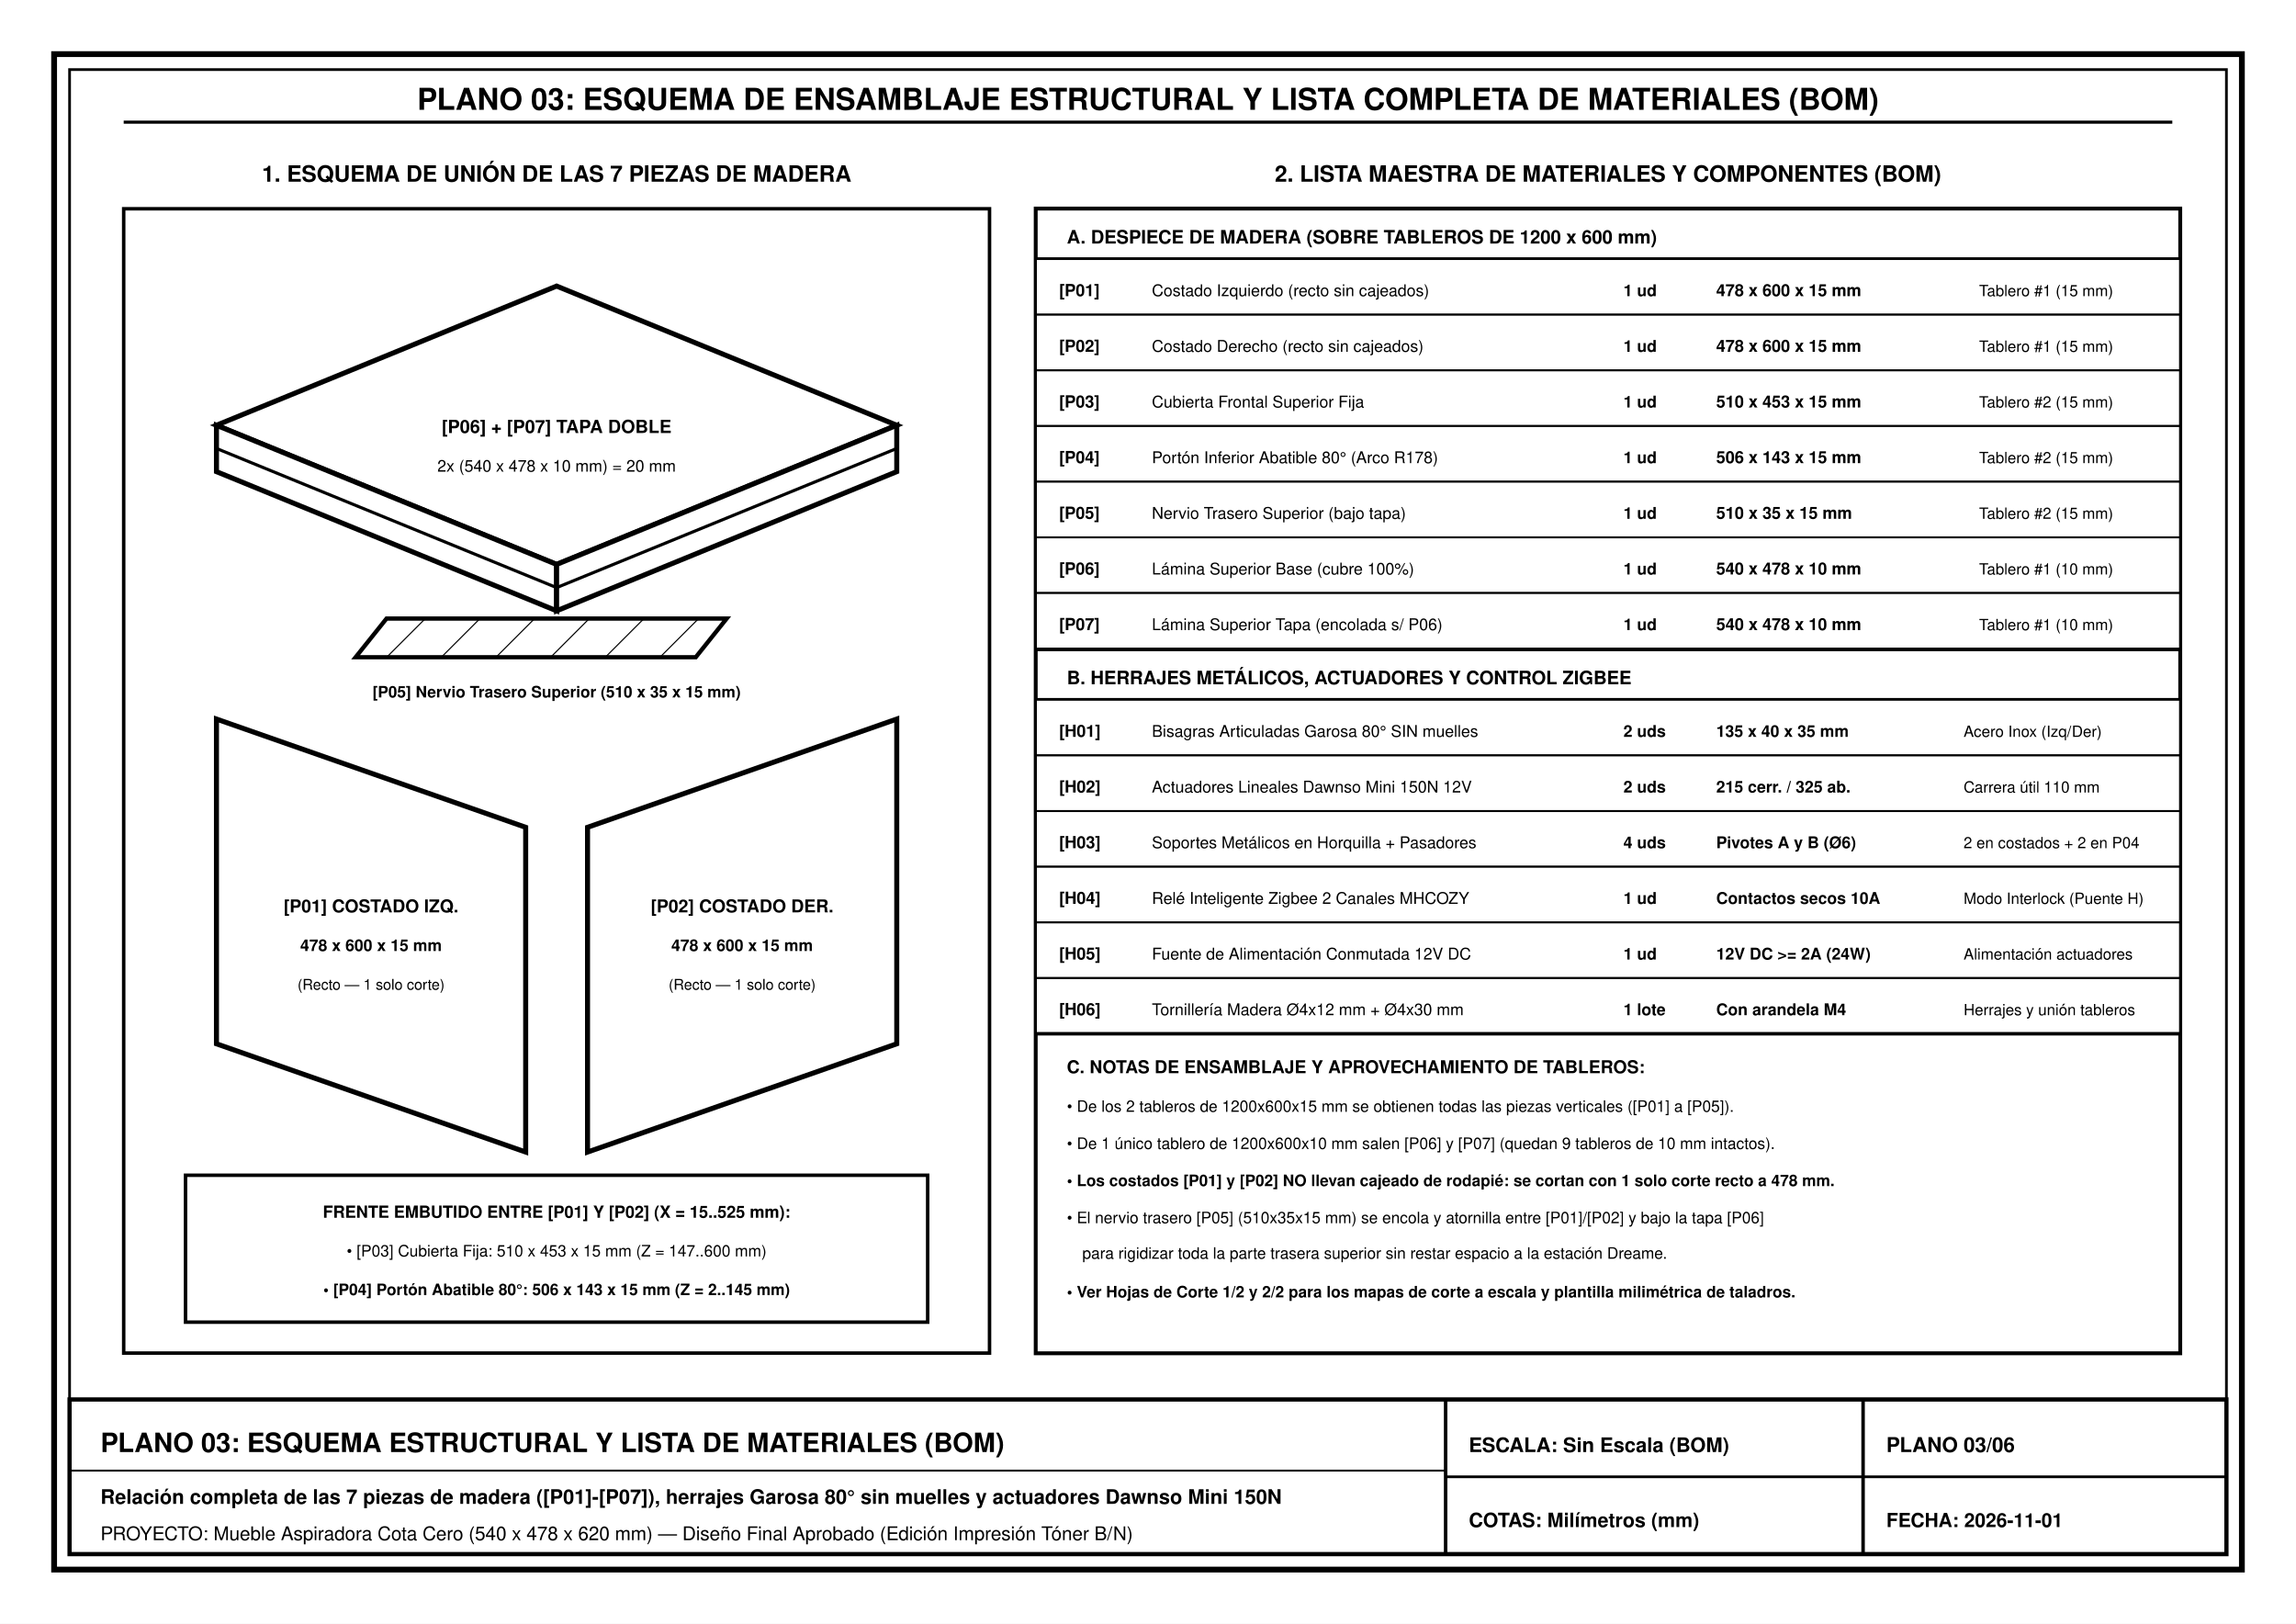
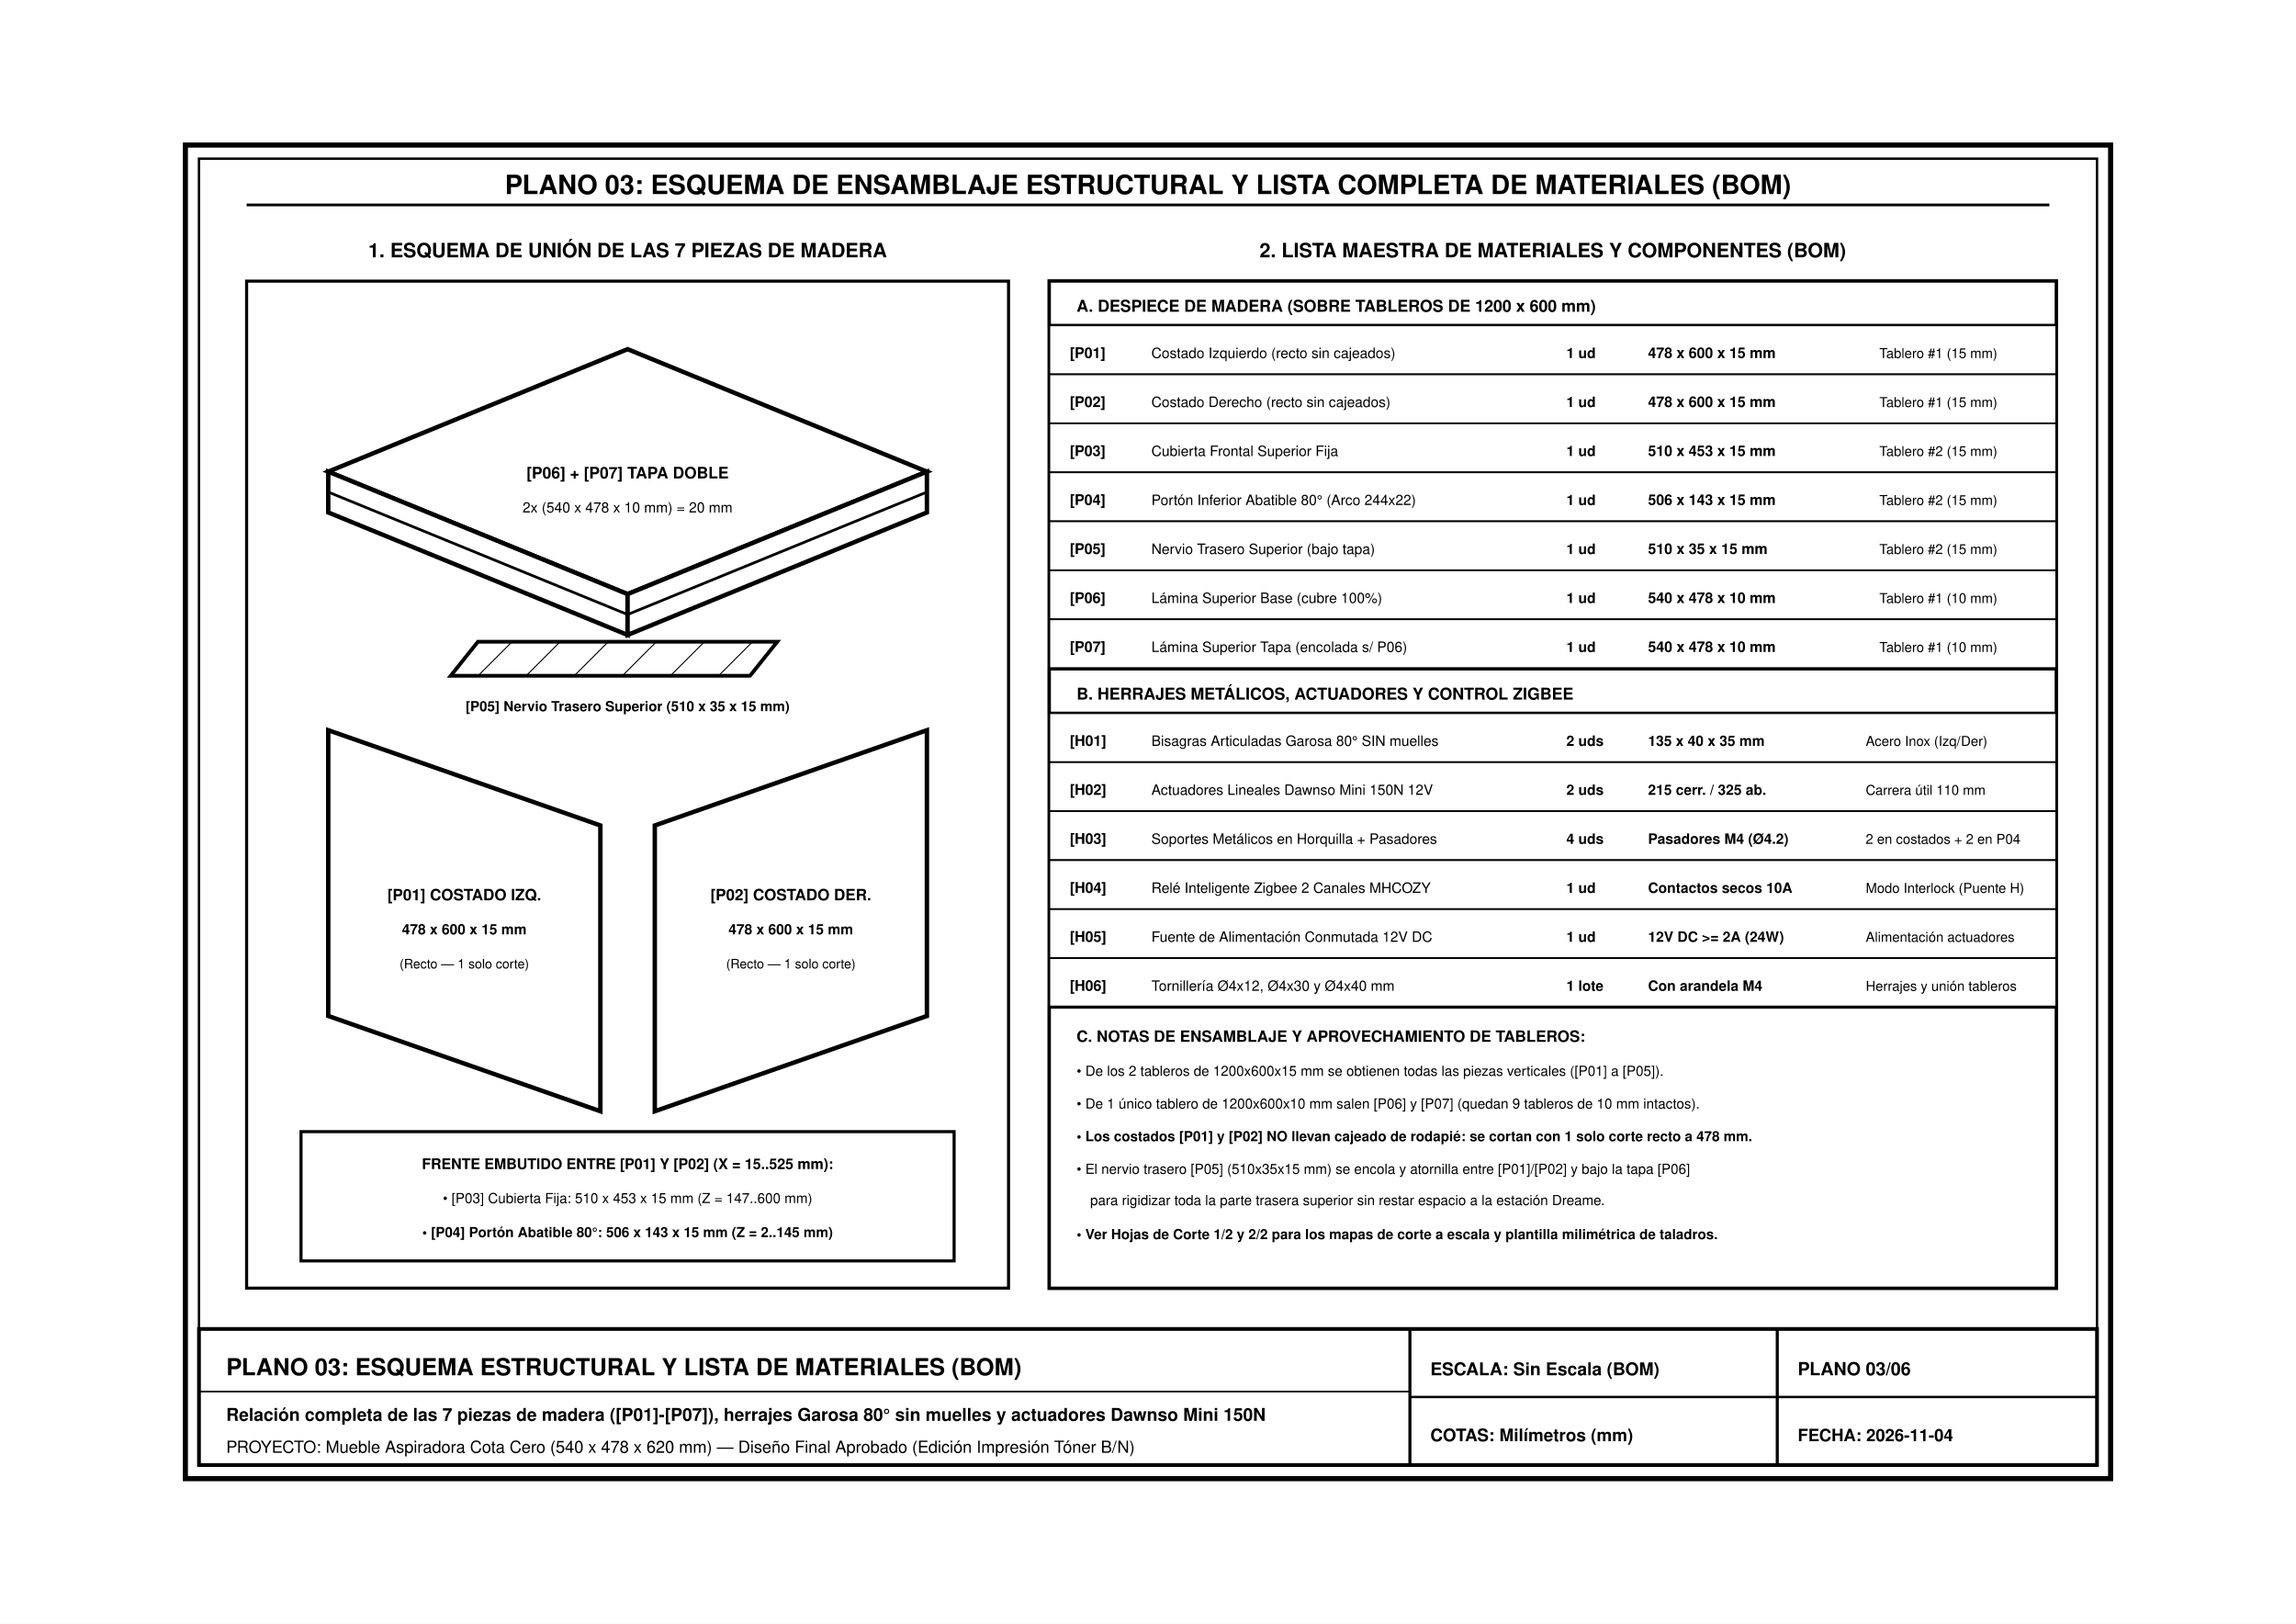
<svg xmlns="http://www.w3.org/2000/svg" width="297mm" height="210mm" viewBox="0 0 297 210">
  <defs>
    <marker id="arrowS" markerWidth="6.5" markerHeight="6.5" refX="0" refY="3.25" orient="auto">
      <path d="M 6.5,0 L 0,3.25 L 6.5,6.5 z" fill="#000000" />
    </marker>
    <marker id="arrowE" markerWidth="6.5" markerHeight="6.5" refX="6.5" refY="3.25" orient="auto">
      <path d="M 0,0 L 6.5,3.25 L 0,6.5 z" fill="#000000" />
    </marker>
    <pattern id="wasteHatch" width="5" height="5" patternTransform="rotate(45 0 0)" patternUnits="userSpaceOnUse">
      <line x1="0" y1="0" x2="0" y2="5" stroke="#000000" stroke-width="0.28" />
    </pattern>
    <pattern id="notchHatch" width="3.2" height="3.2" patternTransform="rotate(-45 0 0)" patternUnits="userSpaceOnUse">
      <line x1="0" y1="0" x2="0" y2="3.2" stroke="#000000" stroke-width="0.32" />
    </pattern>
  </defs>
  <rect x="0" y="0" width="297" height="210" fill="#ffffff" />
-   <rect x="7" y="7" width="283" height="196" fill="none" stroke="#000000" stroke-width="0.75" />
-   <rect x="9" y="9" width="279" height="192" fill="none" stroke="#000000" stroke-width="0.35" />
-   <text x="148.5" y="14.2" text-anchor="middle" font-family="Helvetica, Arial, sans-serif" font-size="3.9" font-weight="bold" fill="#000000">
+   <g id="printer_margin_wrap" transform="translate(148.5, 105.0) scale(0.88) translate(-148.5, -105.0)">
+     <rect x="7" y="7" width="283" height="196" fill="none" stroke="#000000" stroke-width="0.75" />
+     <rect x="9" y="9" width="279" height="192" fill="none" stroke="#000000" stroke-width="0.35" />
+     <text x="148.5" y="14.2" text-anchor="middle" font-family="Helvetica, Arial, sans-serif" font-size="3.9" font-weight="bold" fill="#000000">
    PLANO 03: ESQUEMA DE ENSAMBLAJE ESTRUCTURAL Y LISTA COMPLETA DE MATERIALES (BOM)
  </text>
-   <line x1="16" y1="15.8" x2="281" y2="15.8" stroke="#000000" stroke-width="0.4" />
-   <text x="72" y="23.5" text-anchor="middle" font-family="Helvetica, Arial, sans-serif" font-size="2.9" font-weight="bold" fill="#000000">
+     <line x1="16" y1="15.8" x2="281" y2="15.8" stroke="#000000" stroke-width="0.4" />
+     <text x="72" y="23.5" text-anchor="middle" font-family="Helvetica, Arial, sans-serif" font-size="2.9" font-weight="bold" fill="#000000">
    1. ESQUEMA DE UNIÓN DE LAS 7 PIEZAS DE MADERA
  </text>
-   <g transform="translate(16, 27)">
-     <rect x="0" y="0" width="112" height="148" fill="#ffffff" stroke="#000000" stroke-width="0.45" />
-     <polygon points="56,10 100,28 56,46 12,28" fill="#ffffff" stroke="#000000" stroke-width="0.65" />
-     <polygon points="12,28 56,46 56,52 12,34" fill="#ffffff" stroke="#000000" stroke-width="0.65" />
-     <polygon points="56,46 100,28 100,34 56,52" fill="#ffffff" stroke="#000000" stroke-width="0.65" />
-     <line x1="12" y1="31" x2="56" y2="49" stroke="#000000" stroke-width="0.4" />
-     <line x1="56" y1="49" x2="100" y2="31" stroke="#000000" stroke-width="0.4" />
-     <text x="56" y="29" text-anchor="middle" font-family="Helvetica, Arial, sans-serif" font-size="2.35" font-weight="bold" fill="#000000">[P06] + [P07] TAPA DOBLE</text>
-     <text x="56" y="34" text-anchor="middle" font-family="Helvetica, Arial, sans-serif" font-size="2.1" fill="#000000">2x (540 x 478 x 10 mm) = 20 mm</text>
-     <polygon points="34,53 78,53 74,58 30,58" fill="url(#wasteHatch)" stroke="#000000" stroke-width="0.55" />
-     <text x="56" y="63.2" text-anchor="middle" font-family="Helvetica, Arial, sans-serif" font-size="2.05" font-weight="bold" fill="#000000">[P05] Nervio Trasero Superior (510 x 35 x 15 mm)</text>
-     <polygon points="12,66 52,80 52,122 12,108" fill="#ffffff" stroke="#000000" stroke-width="0.65" />
-     <text x="32" y="91" text-anchor="middle" font-family="Helvetica, Arial, sans-serif" font-size="2.3" font-weight="bold" fill="#000000">[P01] COSTADO IZQ.</text>
-     <text x="32" y="96" text-anchor="middle" font-family="Helvetica, Arial, sans-serif" font-size="2.1" font-weight="bold" fill="#000000">478 x 600 x 15 mm</text>
-     <text x="32" y="101" text-anchor="middle" font-family="Helvetica, Arial, sans-serif" font-size="1.9" fill="#000000">(Recto — 1 solo corte)</text>
-     <polygon points="60,80 100,66 100,108 60,122" fill="#ffffff" stroke="#000000" stroke-width="0.65" />
-     <text x="80" y="91" text-anchor="middle" font-family="Helvetica, Arial, sans-serif" font-size="2.3" font-weight="bold" fill="#000000">[P02] COSTADO DER.</text>
-     <text x="80" y="96" text-anchor="middle" font-family="Helvetica, Arial, sans-serif" font-size="2.1" font-weight="bold" fill="#000000">478 x 600 x 15 mm</text>
-     <text x="80" y="101" text-anchor="middle" font-family="Helvetica, Arial, sans-serif" font-size="1.9" fill="#000000">(Recto — 1 solo corte)</text>
-     <rect x="8" y="125" width="96" height="19" fill="#ffffff" stroke="#000000" stroke-width="0.45" />
-     <text x="56" y="130.5" text-anchor="middle" font-family="Helvetica, Arial, sans-serif" font-size="2.15" font-weight="bold" fill="#000000">FRENTE EMBUTIDO ENTRE [P01] Y [P02] (X = 15..525 mm):</text>
-     <text x="56" y="135.5" text-anchor="middle" font-family="Helvetica, Arial, sans-serif" font-size="2.05" fill="#000000">• [P03] Cubierta Fija: 510 x 453 x 15 mm (Z = 147..600 mm)</text>
-     <text x="56" y="140.5" text-anchor="middle" font-family="Helvetica, Arial, sans-serif" font-size="2.05" font-weight="bold" fill="#000000">• [P04] Portón Abatible 80°: 506 x 143 x 15 mm (Z = 2..145 mm)</text>
-   </g>
-   <text x="208" y="23.5" text-anchor="middle" font-family="Helvetica, Arial, sans-serif" font-size="2.9" font-weight="bold" fill="#000000">
+     <g transform="translate(16, 27)">
+       <rect x="0" y="0" width="112" height="148" fill="#ffffff" stroke="#000000" stroke-width="0.45" />
+       <polygon points="56,10 100,28 56,46 12,28" fill="#ffffff" stroke="#000000" stroke-width="0.65" />
+       <polygon points="12,28 56,46 56,52 12,34" fill="#ffffff" stroke="#000000" stroke-width="0.65" />
+       <polygon points="56,46 100,28 100,34 56,52" fill="#ffffff" stroke="#000000" stroke-width="0.65" />
+       <line x1="12" y1="31" x2="56" y2="49" stroke="#000000" stroke-width="0.4" />
+       <line x1="56" y1="49" x2="100" y2="31" stroke="#000000" stroke-width="0.4" />
+       <text x="56" y="29" text-anchor="middle" font-family="Helvetica, Arial, sans-serif" font-size="2.35" font-weight="bold" fill="#000000">[P06] + [P07] TAPA DOBLE</text>
+       <text x="56" y="34" text-anchor="middle" font-family="Helvetica, Arial, sans-serif" font-size="2.1" fill="#000000">2x (540 x 478 x 10 mm) = 20 mm</text>
+       <polygon points="34,53 78,53 74,58 30,58" fill="url(#wasteHatch)" stroke="#000000" stroke-width="0.55" />
+       <text x="56" y="63.2" text-anchor="middle" font-family="Helvetica, Arial, sans-serif" font-size="2.05" font-weight="bold" fill="#000000">[P05] Nervio Trasero Superior (510 x 35 x 15 mm)</text>
+       <polygon points="12,66 52,80 52,122 12,108" fill="#ffffff" stroke="#000000" stroke-width="0.65" />
+       <text x="32" y="91" text-anchor="middle" font-family="Helvetica, Arial, sans-serif" font-size="2.3" font-weight="bold" fill="#000000">[P01] COSTADO IZQ.</text>
+       <text x="32" y="96" text-anchor="middle" font-family="Helvetica, Arial, sans-serif" font-size="2.1" font-weight="bold" fill="#000000">478 x 600 x 15 mm</text>
+       <text x="32" y="101" text-anchor="middle" font-family="Helvetica, Arial, sans-serif" font-size="1.9" fill="#000000">(Recto — 1 solo corte)</text>
+       <polygon points="60,80 100,66 100,108 60,122" fill="#ffffff" stroke="#000000" stroke-width="0.65" />
+       <text x="80" y="91" text-anchor="middle" font-family="Helvetica, Arial, sans-serif" font-size="2.3" font-weight="bold" fill="#000000">[P02] COSTADO DER.</text>
+       <text x="80" y="96" text-anchor="middle" font-family="Helvetica, Arial, sans-serif" font-size="2.1" font-weight="bold" fill="#000000">478 x 600 x 15 mm</text>
+       <text x="80" y="101" text-anchor="middle" font-family="Helvetica, Arial, sans-serif" font-size="1.9" fill="#000000">(Recto — 1 solo corte)</text>
+       <rect x="8" y="125" width="96" height="19" fill="#ffffff" stroke="#000000" stroke-width="0.45" />
+       <text x="56" y="130.5" text-anchor="middle" font-family="Helvetica, Arial, sans-serif" font-size="2.15" font-weight="bold" fill="#000000">FRENTE EMBUTIDO ENTRE [P01] Y [P02] (X = 15..525 mm):</text>
+       <text x="56" y="135.5" text-anchor="middle" font-family="Helvetica, Arial, sans-serif" font-size="2.05" fill="#000000">• [P03] Cubierta Fija: 510 x 453 x 15 mm (Z = 147..600 mm)</text>
+       <text x="56" y="140.5" text-anchor="middle" font-family="Helvetica, Arial, sans-serif" font-size="2.05" font-weight="bold" fill="#000000">• [P04] Portón Abatible 80°: 506 x 143 x 15 mm (Z = 2..145 mm)</text>
+     </g>
+     <text x="208" y="23.5" text-anchor="middle" font-family="Helvetica, Arial, sans-serif" font-size="2.9" font-weight="bold" fill="#000000">
    2. LISTA MAESTRA DE MATERIALES Y COMPONENTES (BOM)
  </text>
-   <g transform="translate(134, 27)">
-     <rect x="0" y="0" width="148" height="148" fill="#ffffff" stroke="#000000" stroke-width="0.55" />
-     <rect x="0" y="0" width="148" height="6.5" fill="#ffffff" stroke="#000000" stroke-width="0.45" />
-     <text x="4" y="4.5" font-family="Helvetica, Arial, sans-serif" font-size="2.4" font-weight="bold" fill="#000000">A. DESPIECE DE MADERA (SOBRE TABLEROS DE 1200 x 600 mm)</text>
-     <rect x="0" y="6.50" width="148" height="7.2" fill="#ffffff" stroke="#000000" stroke-width="0.25" />
-     <text x="3" y="11.30" font-family="Helvetica, Arial, sans-serif" font-size="2.15" font-weight="bold" fill="#000000">[P01]</text>
-     <text x="15" y="11.30" font-family="Helvetica, Arial, sans-serif" font-size="2.1" fill="#000000">Costado Izquierdo (recto sin cajeados)</text>
-     <text x="76" y="11.30" font-family="Helvetica, Arial, sans-serif" font-size="2.1" font-weight="bold" fill="#000000">1 ud</text>
-     <text x="88" y="11.30" font-family="Helvetica, Arial, sans-serif" font-size="2.15" font-weight="bold" fill="#000000">478 x 600 x 15 mm</text>
-     <text x="122" y="11.30" font-family="Helvetica, Arial, sans-serif" font-size="2.0" fill="#000000">Tablero #1 (15 mm)</text>
-     <rect x="0" y="13.70" width="148" height="7.2" fill="#ffffff" stroke="#000000" stroke-width="0.25" />
-     <text x="3" y="18.50" font-family="Helvetica, Arial, sans-serif" font-size="2.15" font-weight="bold" fill="#000000">[P02]</text>
-     <text x="15" y="18.50" font-family="Helvetica, Arial, sans-serif" font-size="2.1" fill="#000000">Costado Derecho (recto sin cajeados)</text>
-     <text x="76" y="18.50" font-family="Helvetica, Arial, sans-serif" font-size="2.1" font-weight="bold" fill="#000000">1 ud</text>
-     <text x="88" y="18.50" font-family="Helvetica, Arial, sans-serif" font-size="2.15" font-weight="bold" fill="#000000">478 x 600 x 15 mm</text>
-     <text x="122" y="18.50" font-family="Helvetica, Arial, sans-serif" font-size="2.0" fill="#000000">Tablero #1 (15 mm)</text>
-     <rect x="0" y="20.90" width="148" height="7.2" fill="#ffffff" stroke="#000000" stroke-width="0.25" />
-     <text x="3" y="25.70" font-family="Helvetica, Arial, sans-serif" font-size="2.15" font-weight="bold" fill="#000000">[P03]</text>
-     <text x="15" y="25.70" font-family="Helvetica, Arial, sans-serif" font-size="2.1" fill="#000000">Cubierta Frontal Superior Fija</text>
-     <text x="76" y="25.70" font-family="Helvetica, Arial, sans-serif" font-size="2.1" font-weight="bold" fill="#000000">1 ud</text>
-     <text x="88" y="25.70" font-family="Helvetica, Arial, sans-serif" font-size="2.15" font-weight="bold" fill="#000000">510 x 453 x 15 mm</text>
-     <text x="122" y="25.70" font-family="Helvetica, Arial, sans-serif" font-size="2.0" fill="#000000">Tablero #2 (15 mm)</text>
-     <rect x="0" y="28.10" width="148" height="7.2" fill="#ffffff" stroke="#000000" stroke-width="0.25" />
-     <text x="3" y="32.90" font-family="Helvetica, Arial, sans-serif" font-size="2.15" font-weight="bold" fill="#000000">[P04]</text>
-     <text x="15" y="32.90" font-family="Helvetica, Arial, sans-serif" font-size="2.1" fill="#000000">Portón Inferior Abatible 80° (Arco R178)</text>
-     <text x="76" y="32.90" font-family="Helvetica, Arial, sans-serif" font-size="2.1" font-weight="bold" fill="#000000">1 ud</text>
-     <text x="88" y="32.90" font-family="Helvetica, Arial, sans-serif" font-size="2.15" font-weight="bold" fill="#000000">506 x 143 x 15 mm</text>
-     <text x="122" y="32.90" font-family="Helvetica, Arial, sans-serif" font-size="2.0" fill="#000000">Tablero #2 (15 mm)</text>
-     <rect x="0" y="35.30" width="148" height="7.2" fill="#ffffff" stroke="#000000" stroke-width="0.25" />
-     <text x="3" y="40.10" font-family="Helvetica, Arial, sans-serif" font-size="2.15" font-weight="bold" fill="#000000">[P05]</text>
-     <text x="15" y="40.10" font-family="Helvetica, Arial, sans-serif" font-size="2.1" fill="#000000">Nervio Trasero Superior (bajo tapa)</text>
-     <text x="76" y="40.10" font-family="Helvetica, Arial, sans-serif" font-size="2.1" font-weight="bold" fill="#000000">1 ud</text>
-     <text x="88" y="40.10" font-family="Helvetica, Arial, sans-serif" font-size="2.15" font-weight="bold" fill="#000000">510 x 35 x 15 mm</text>
-     <text x="122" y="40.10" font-family="Helvetica, Arial, sans-serif" font-size="2.0" fill="#000000">Tablero #2 (15 mm)</text>
-     <rect x="0" y="42.50" width="148" height="7.2" fill="#ffffff" stroke="#000000" stroke-width="0.25" />
-     <text x="3" y="47.30" font-family="Helvetica, Arial, sans-serif" font-size="2.15" font-weight="bold" fill="#000000">[P06]</text>
-     <text x="15" y="47.30" font-family="Helvetica, Arial, sans-serif" font-size="2.1" fill="#000000">Lámina Superior Base (cubre 100%)</text>
-     <text x="76" y="47.30" font-family="Helvetica, Arial, sans-serif" font-size="2.1" font-weight="bold" fill="#000000">1 ud</text>
-     <text x="88" y="47.30" font-family="Helvetica, Arial, sans-serif" font-size="2.15" font-weight="bold" fill="#000000">540 x 478 x 10 mm</text>
-     <text x="122" y="47.30" font-family="Helvetica, Arial, sans-serif" font-size="2.0" fill="#000000">Tablero #1 (10 mm)</text>
-     <rect x="0" y="49.70" width="148" height="7.2" fill="#ffffff" stroke="#000000" stroke-width="0.25" />
-     <text x="3" y="54.50" font-family="Helvetica, Arial, sans-serif" font-size="2.15" font-weight="bold" fill="#000000">[P07]</text>
-     <text x="15" y="54.50" font-family="Helvetica, Arial, sans-serif" font-size="2.1" fill="#000000">Lámina Superior Tapa (encolada s/ P06)</text>
-     <text x="76" y="54.50" font-family="Helvetica, Arial, sans-serif" font-size="2.1" font-weight="bold" fill="#000000">1 ud</text>
-     <text x="88" y="54.50" font-family="Helvetica, Arial, sans-serif" font-size="2.15" font-weight="bold" fill="#000000">540 x 478 x 10 mm</text>
-     <text x="122" y="54.50" font-family="Helvetica, Arial, sans-serif" font-size="2.0" fill="#000000">Tablero #1 (10 mm)</text>
-     <rect x="0" y="57.0" width="148" height="6.5" fill="#ffffff" stroke="#000000" stroke-width="0.45" />
-     <text x="4" y="61.5" font-family="Helvetica, Arial, sans-serif" font-size="2.4" font-weight="bold" fill="#000000">B. HERRAJES METÁLICOS, ACTUADORES Y CONTROL ZIGBEE</text>
-     <rect x="0" y="63.50" width="148" height="7.2" fill="#ffffff" stroke="#000000" stroke-width="0.25" />
-     <text x="3" y="68.30" font-family="Helvetica, Arial, sans-serif" font-size="2.15" font-weight="bold" fill="#000000">[H01]</text>
-     <text x="15" y="68.30" font-family="Helvetica, Arial, sans-serif" font-size="2.1" fill="#000000">Bisagras Articuladas Garosa 80° SIN muelles</text>
-     <text x="76" y="68.30" font-family="Helvetica, Arial, sans-serif" font-size="2.1" font-weight="bold" fill="#000000">2 uds</text>
-     <text x="88" y="68.30" font-family="Helvetica, Arial, sans-serif" font-size="2.1" font-weight="bold" fill="#000000">135 x 40 x 35 mm</text>
-     <text x="120" y="68.30" font-family="Helvetica, Arial, sans-serif" font-size="2.0" fill="#000000">Acero Inox (Izq/Der)</text>
-     <rect x="0" y="70.70" width="148" height="7.2" fill="#ffffff" stroke="#000000" stroke-width="0.25" />
-     <text x="3" y="75.50" font-family="Helvetica, Arial, sans-serif" font-size="2.15" font-weight="bold" fill="#000000">[H02]</text>
-     <text x="15" y="75.50" font-family="Helvetica, Arial, sans-serif" font-size="2.1" fill="#000000">Actuadores Lineales Dawnso Mini 150N 12V</text>
-     <text x="76" y="75.50" font-family="Helvetica, Arial, sans-serif" font-size="2.1" font-weight="bold" fill="#000000">2 uds</text>
-     <text x="88" y="75.50" font-family="Helvetica, Arial, sans-serif" font-size="2.1" font-weight="bold" fill="#000000">215 cerr. / 325 ab.</text>
-     <text x="120" y="75.50" font-family="Helvetica, Arial, sans-serif" font-size="2.0" fill="#000000">Carrera útil 110 mm</text>
-     <rect x="0" y="77.90" width="148" height="7.2" fill="#ffffff" stroke="#000000" stroke-width="0.25" />
-     <text x="3" y="82.70" font-family="Helvetica, Arial, sans-serif" font-size="2.15" font-weight="bold" fill="#000000">[H03]</text>
-     <text x="15" y="82.70" font-family="Helvetica, Arial, sans-serif" font-size="2.1" fill="#000000">Soportes Metálicos en Horquilla + Pasadores</text>
-     <text x="76" y="82.70" font-family="Helvetica, Arial, sans-serif" font-size="2.1" font-weight="bold" fill="#000000">4 uds</text>
-     <text x="88" y="82.70" font-family="Helvetica, Arial, sans-serif" font-size="2.1" font-weight="bold" fill="#000000">Pivotes A y B (Ø6)</text>
-     <text x="120" y="82.70" font-family="Helvetica, Arial, sans-serif" font-size="2.0" fill="#000000">2 en costados + 2 en P04</text>
-     <rect x="0" y="85.10" width="148" height="7.2" fill="#ffffff" stroke="#000000" stroke-width="0.25" />
-     <text x="3" y="89.90" font-family="Helvetica, Arial, sans-serif" font-size="2.15" font-weight="bold" fill="#000000">[H04]</text>
-     <text x="15" y="89.90" font-family="Helvetica, Arial, sans-serif" font-size="2.1" fill="#000000">Relé Inteligente Zigbee 2 Canales MHCOZY</text>
-     <text x="76" y="89.90" font-family="Helvetica, Arial, sans-serif" font-size="2.1" font-weight="bold" fill="#000000">1 ud</text>
-     <text x="88" y="89.90" font-family="Helvetica, Arial, sans-serif" font-size="2.1" font-weight="bold" fill="#000000">Contactos secos 10A</text>
-     <text x="120" y="89.90" font-family="Helvetica, Arial, sans-serif" font-size="2.0" fill="#000000">Modo Interlock (Puente H)</text>
-     <rect x="0" y="92.30" width="148" height="7.2" fill="#ffffff" stroke="#000000" stroke-width="0.25" />
-     <text x="3" y="97.10" font-family="Helvetica, Arial, sans-serif" font-size="2.15" font-weight="bold" fill="#000000">[H05]</text>
-     <text x="15" y="97.10" font-family="Helvetica, Arial, sans-serif" font-size="2.1" fill="#000000">Fuente de Alimentación Conmutada 12V DC</text>
-     <text x="76" y="97.10" font-family="Helvetica, Arial, sans-serif" font-size="2.1" font-weight="bold" fill="#000000">1 ud</text>
-     <text x="88" y="97.10" font-family="Helvetica, Arial, sans-serif" font-size="2.1" font-weight="bold" fill="#000000">12V DC &gt;= 2A (24W)</text>
-     <text x="120" y="97.10" font-family="Helvetica, Arial, sans-serif" font-size="2.0" fill="#000000">Alimentación actuadores</text>
-     <rect x="0" y="99.50" width="148" height="7.2" fill="#ffffff" stroke="#000000" stroke-width="0.25" />
-     <text x="3" y="104.30" font-family="Helvetica, Arial, sans-serif" font-size="2.15" font-weight="bold" fill="#000000">[H06]</text>
-     <text x="15" y="104.30" font-family="Helvetica, Arial, sans-serif" font-size="2.1" fill="#000000">Tornillería Madera Ø4x12 mm + Ø4x30 mm</text>
-     <text x="76" y="104.30" font-family="Helvetica, Arial, sans-serif" font-size="2.1" font-weight="bold" fill="#000000">1 lote</text>
-     <text x="88" y="104.30" font-family="Helvetica, Arial, sans-serif" font-size="2.1" font-weight="bold" fill="#000000">Con arandela M4</text>
-     <text x="120" y="104.30" font-family="Helvetica, Arial, sans-serif" font-size="2.0" fill="#000000">Herrajes y unión tableros</text>
-     <rect x="0" y="106.7" width="148" height="41.3" fill="#ffffff" stroke="#000000" stroke-width="0.45" />
-     <text x="4" y="111.8" font-family="Helvetica, Arial, sans-serif" font-size="2.3" font-weight="bold" fill="#000000">C. NOTAS DE ENSAMBLAJE Y APROVECHAMIENTO DE TABLEROS:</text>
-     <text x="4" y="116.8" font-family="Helvetica, Arial, sans-serif" font-size="2.05" fill="#000000">• De los 2 tableros de 1200x600x15 mm se obtienen todas las piezas verticales ([P01] a [P05]).</text>
-     <text x="4" y="121.6" font-family="Helvetica, Arial, sans-serif" font-size="2.05" fill="#000000">• De 1 único tablero de 1200x600x10 mm salen [P06] y [P07] (quedan 9 tableros de 10 mm intactos).</text>
-     <text x="4" y="126.4" font-family="Helvetica, Arial, sans-serif" font-size="2.05" font-weight="bold" fill="#000000">• Los costados [P01] y [P02] NO llevan cajeado de rodapié: se cortan con 1 solo corte recto a 478 mm.</text>
-     <text x="4" y="131.2" font-family="Helvetica, Arial, sans-serif" font-size="2.05" fill="#000000">• El nervio trasero [P05] (510x35x15 mm) se encola y atornilla entre [P01]/[P02] y bajo la tapa [P06]</text>
-     <text x="6" y="135.8" font-family="Helvetica, Arial, sans-serif" font-size="2.05" fill="#000000">para rigidizar toda la parte trasera superior sin restar espacio a la estación Dreame.</text>
-     <text x="4" y="140.8" font-family="Helvetica, Arial, sans-serif" font-size="2.05" font-weight="bold" fill="#000000">• Ver Hojas de Corte 1/2 y 2/2 para los mapas de corte a escala y plantilla milimétrica de taladros.</text>
-   </g>
-   <g transform="translate(9, 181)">
-     <rect x="0" y="0" width="279" height="20" fill="#ffffff" stroke="#000000" stroke-width="0.55" />
-     <line x1="178" y1="0" x2="178" y2="20" stroke="#000000" stroke-width="0.45" />
-     <line x1="232" y1="0" x2="232" y2="20" stroke="#000000" stroke-width="0.45" />
-     <line x1="178" y1="10" x2="279" y2="10" stroke="#000000" stroke-width="0.35" />
-     <line x1="0" y1="9.2" x2="178" y2="9.2" stroke="#000000" stroke-width="0.25" />
-     <text x="4" y="6.8" font-family="Helvetica, Arial, sans-serif" font-size="3.45" font-weight="bold" fill="#000000">PLANO 03: ESQUEMA ESTRUCTURAL Y LISTA DE MATERIALES (BOM)</text>
-     <text x="4" y="13.5" font-family="Helvetica, Arial, sans-serif" font-size="2.6" font-weight="bold" fill="#000000">Relación completa de las 7 piezas de madera ([P01]-[P07]), herrajes Garosa 80° sin muelles y actuadores Dawnso Mini 150N</text>
-     <text x="4" y="18.2" font-family="Helvetica, Arial, sans-serif" font-size="2.45" fill="#000000">PROYECTO: Mueble Aspiradora Cota Cero (540 x 478 x 620 mm) — Diseño Final Aprobado (Edición Impresión Tóner B/N)</text>
-     <text x="181" y="6.8" font-family="Helvetica, Arial, sans-serif" font-size="2.6" font-weight="bold" fill="#000000">ESCALA: Sin Escala (BOM)</text>
-     <text x="181" y="16.5" font-family="Helvetica, Arial, sans-serif" font-size="2.55" font-weight="bold" fill="#000000">COTAS: Milímetros (mm)</text>
-     <text x="235" y="6.8" font-family="Helvetica, Arial, sans-serif" font-size="2.65" font-weight="bold" fill="#000000">PLANO 03/06</text>
-     <text x="235" y="16.5" font-family="Helvetica, Arial, sans-serif" font-size="2.5" font-weight="bold" fill="#000000">FECHA: 2026-11-01</text>
+     <g transform="translate(134, 27)">
+       <rect x="0" y="0" width="148" height="148" fill="#ffffff" stroke="#000000" stroke-width="0.55" />
+       <rect x="0" y="0" width="148" height="6.5" fill="#ffffff" stroke="#000000" stroke-width="0.45" />
+       <text x="4" y="4.5" font-family="Helvetica, Arial, sans-serif" font-size="2.4" font-weight="bold" fill="#000000">A. DESPIECE DE MADERA (SOBRE TABLEROS DE 1200 x 600 mm)</text>
+       <rect x="0" y="6.50" width="148" height="7.2" fill="#ffffff" stroke="#000000" stroke-width="0.25" />
+       <text x="3" y="11.30" font-family="Helvetica, Arial, sans-serif" font-size="2.15" font-weight="bold" fill="#000000">[P01]</text>
+       <text x="15" y="11.30" font-family="Helvetica, Arial, sans-serif" font-size="2.1" fill="#000000">Costado Izquierdo (recto sin cajeados)</text>
+       <text x="76" y="11.30" font-family="Helvetica, Arial, sans-serif" font-size="2.1" font-weight="bold" fill="#000000">1 ud</text>
+       <text x="88" y="11.30" font-family="Helvetica, Arial, sans-serif" font-size="2.15" font-weight="bold" fill="#000000">478 x 600 x 15 mm</text>
+       <text x="122" y="11.30" font-family="Helvetica, Arial, sans-serif" font-size="2.0" fill="#000000">Tablero #1 (15 mm)</text>
+       <rect x="0" y="13.70" width="148" height="7.2" fill="#ffffff" stroke="#000000" stroke-width="0.25" />
+       <text x="3" y="18.50" font-family="Helvetica, Arial, sans-serif" font-size="2.15" font-weight="bold" fill="#000000">[P02]</text>
+       <text x="15" y="18.50" font-family="Helvetica, Arial, sans-serif" font-size="2.1" fill="#000000">Costado Derecho (recto sin cajeados)</text>
+       <text x="76" y="18.50" font-family="Helvetica, Arial, sans-serif" font-size="2.1" font-weight="bold" fill="#000000">1 ud</text>
+       <text x="88" y="18.50" font-family="Helvetica, Arial, sans-serif" font-size="2.15" font-weight="bold" fill="#000000">478 x 600 x 15 mm</text>
+       <text x="122" y="18.50" font-family="Helvetica, Arial, sans-serif" font-size="2.0" fill="#000000">Tablero #1 (15 mm)</text>
+       <rect x="0" y="20.90" width="148" height="7.2" fill="#ffffff" stroke="#000000" stroke-width="0.25" />
+       <text x="3" y="25.70" font-family="Helvetica, Arial, sans-serif" font-size="2.15" font-weight="bold" fill="#000000">[P03]</text>
+       <text x="15" y="25.70" font-family="Helvetica, Arial, sans-serif" font-size="2.1" fill="#000000">Cubierta Frontal Superior Fija</text>
+       <text x="76" y="25.70" font-family="Helvetica, Arial, sans-serif" font-size="2.1" font-weight="bold" fill="#000000">1 ud</text>
+       <text x="88" y="25.70" font-family="Helvetica, Arial, sans-serif" font-size="2.15" font-weight="bold" fill="#000000">510 x 453 x 15 mm</text>
+       <text x="122" y="25.70" font-family="Helvetica, Arial, sans-serif" font-size="2.0" fill="#000000">Tablero #2 (15 mm)</text>
+       <rect x="0" y="28.10" width="148" height="7.2" fill="#ffffff" stroke="#000000" stroke-width="0.25" />
+       <text x="3" y="32.90" font-family="Helvetica, Arial, sans-serif" font-size="2.15" font-weight="bold" fill="#000000">[P04]</text>
+       <text x="15" y="32.90" font-family="Helvetica, Arial, sans-serif" font-size="2.1" fill="#000000">Portón Inferior Abatible 80° (Arco 244x22)</text>
+       <text x="76" y="32.90" font-family="Helvetica, Arial, sans-serif" font-size="2.1" font-weight="bold" fill="#000000">1 ud</text>
+       <text x="88" y="32.90" font-family="Helvetica, Arial, sans-serif" font-size="2.15" font-weight="bold" fill="#000000">506 x 143 x 15 mm</text>
+       <text x="122" y="32.90" font-family="Helvetica, Arial, sans-serif" font-size="2.0" fill="#000000">Tablero #2 (15 mm)</text>
+       <rect x="0" y="35.30" width="148" height="7.2" fill="#ffffff" stroke="#000000" stroke-width="0.25" />
+       <text x="3" y="40.10" font-family="Helvetica, Arial, sans-serif" font-size="2.15" font-weight="bold" fill="#000000">[P05]</text>
+       <text x="15" y="40.10" font-family="Helvetica, Arial, sans-serif" font-size="2.1" fill="#000000">Nervio Trasero Superior (bajo tapa)</text>
+       <text x="76" y="40.10" font-family="Helvetica, Arial, sans-serif" font-size="2.1" font-weight="bold" fill="#000000">1 ud</text>
+       <text x="88" y="40.10" font-family="Helvetica, Arial, sans-serif" font-size="2.15" font-weight="bold" fill="#000000">510 x 35 x 15 mm</text>
+       <text x="122" y="40.10" font-family="Helvetica, Arial, sans-serif" font-size="2.0" fill="#000000">Tablero #2 (15 mm)</text>
+       <rect x="0" y="42.50" width="148" height="7.2" fill="#ffffff" stroke="#000000" stroke-width="0.25" />
+       <text x="3" y="47.30" font-family="Helvetica, Arial, sans-serif" font-size="2.15" font-weight="bold" fill="#000000">[P06]</text>
+       <text x="15" y="47.30" font-family="Helvetica, Arial, sans-serif" font-size="2.1" fill="#000000">Lámina Superior Base (cubre 100%)</text>
+       <text x="76" y="47.30" font-family="Helvetica, Arial, sans-serif" font-size="2.1" font-weight="bold" fill="#000000">1 ud</text>
+       <text x="88" y="47.30" font-family="Helvetica, Arial, sans-serif" font-size="2.15" font-weight="bold" fill="#000000">540 x 478 x 10 mm</text>
+       <text x="122" y="47.30" font-family="Helvetica, Arial, sans-serif" font-size="2.0" fill="#000000">Tablero #1 (10 mm)</text>
+       <rect x="0" y="49.70" width="148" height="7.2" fill="#ffffff" stroke="#000000" stroke-width="0.25" />
+       <text x="3" y="54.50" font-family="Helvetica, Arial, sans-serif" font-size="2.15" font-weight="bold" fill="#000000">[P07]</text>
+       <text x="15" y="54.50" font-family="Helvetica, Arial, sans-serif" font-size="2.1" fill="#000000">Lámina Superior Tapa (encolada s/ P06)</text>
+       <text x="76" y="54.50" font-family="Helvetica, Arial, sans-serif" font-size="2.1" font-weight="bold" fill="#000000">1 ud</text>
+       <text x="88" y="54.50" font-family="Helvetica, Arial, sans-serif" font-size="2.15" font-weight="bold" fill="#000000">540 x 478 x 10 mm</text>
+       <text x="122" y="54.50" font-family="Helvetica, Arial, sans-serif" font-size="2.0" fill="#000000">Tablero #1 (10 mm)</text>
+       <rect x="0" y="57.0" width="148" height="6.5" fill="#ffffff" stroke="#000000" stroke-width="0.45" />
+       <text x="4" y="61.5" font-family="Helvetica, Arial, sans-serif" font-size="2.4" font-weight="bold" fill="#000000">B. HERRAJES METÁLICOS, ACTUADORES Y CONTROL ZIGBEE</text>
+       <rect x="0" y="63.50" width="148" height="7.2" fill="#ffffff" stroke="#000000" stroke-width="0.25" />
+       <text x="3" y="68.30" font-family="Helvetica, Arial, sans-serif" font-size="2.15" font-weight="bold" fill="#000000">[H01]</text>
+       <text x="15" y="68.30" font-family="Helvetica, Arial, sans-serif" font-size="2.1" fill="#000000">Bisagras Articuladas Garosa 80° SIN muelles</text>
+       <text x="76" y="68.30" font-family="Helvetica, Arial, sans-serif" font-size="2.1" font-weight="bold" fill="#000000">2 uds</text>
+       <text x="88" y="68.30" font-family="Helvetica, Arial, sans-serif" font-size="2.1" font-weight="bold" fill="#000000">135 x 40 x 35 mm</text>
+       <text x="120" y="68.30" font-family="Helvetica, Arial, sans-serif" font-size="2.0" fill="#000000">Acero Inox (Izq/Der)</text>
+       <rect x="0" y="70.70" width="148" height="7.2" fill="#ffffff" stroke="#000000" stroke-width="0.25" />
+       <text x="3" y="75.50" font-family="Helvetica, Arial, sans-serif" font-size="2.15" font-weight="bold" fill="#000000">[H02]</text>
+       <text x="15" y="75.50" font-family="Helvetica, Arial, sans-serif" font-size="2.1" fill="#000000">Actuadores Lineales Dawnso Mini 150N 12V</text>
+       <text x="76" y="75.50" font-family="Helvetica, Arial, sans-serif" font-size="2.1" font-weight="bold" fill="#000000">2 uds</text>
+       <text x="88" y="75.50" font-family="Helvetica, Arial, sans-serif" font-size="2.1" font-weight="bold" fill="#000000">215 cerr. / 325 ab.</text>
+       <text x="120" y="75.50" font-family="Helvetica, Arial, sans-serif" font-size="2.0" fill="#000000">Carrera útil 110 mm</text>
+       <rect x="0" y="77.90" width="148" height="7.2" fill="#ffffff" stroke="#000000" stroke-width="0.25" />
+       <text x="3" y="82.70" font-family="Helvetica, Arial, sans-serif" font-size="2.15" font-weight="bold" fill="#000000">[H03]</text>
+       <text x="15" y="82.70" font-family="Helvetica, Arial, sans-serif" font-size="2.1" fill="#000000">Soportes Metálicos en Horquilla + Pasadores</text>
+       <text x="76" y="82.70" font-family="Helvetica, Arial, sans-serif" font-size="2.1" font-weight="bold" fill="#000000">4 uds</text>
+       <text x="88" y="82.70" font-family="Helvetica, Arial, sans-serif" font-size="2.1" font-weight="bold" fill="#000000">Pasadores M4 (Ø4.2)</text>
+       <text x="120" y="82.70" font-family="Helvetica, Arial, sans-serif" font-size="2.0" fill="#000000">2 en costados + 2 en P04</text>
+       <rect x="0" y="85.10" width="148" height="7.2" fill="#ffffff" stroke="#000000" stroke-width="0.25" />
+       <text x="3" y="89.90" font-family="Helvetica, Arial, sans-serif" font-size="2.15" font-weight="bold" fill="#000000">[H04]</text>
+       <text x="15" y="89.90" font-family="Helvetica, Arial, sans-serif" font-size="2.1" fill="#000000">Relé Inteligente Zigbee 2 Canales MHCOZY</text>
+       <text x="76" y="89.90" font-family="Helvetica, Arial, sans-serif" font-size="2.1" font-weight="bold" fill="#000000">1 ud</text>
+       <text x="88" y="89.90" font-family="Helvetica, Arial, sans-serif" font-size="2.1" font-weight="bold" fill="#000000">Contactos secos 10A</text>
+       <text x="120" y="89.90" font-family="Helvetica, Arial, sans-serif" font-size="2.0" fill="#000000">Modo Interlock (Puente H)</text>
+       <rect x="0" y="92.30" width="148" height="7.2" fill="#ffffff" stroke="#000000" stroke-width="0.25" />
+       <text x="3" y="97.10" font-family="Helvetica, Arial, sans-serif" font-size="2.15" font-weight="bold" fill="#000000">[H05]</text>
+       <text x="15" y="97.10" font-family="Helvetica, Arial, sans-serif" font-size="2.1" fill="#000000">Fuente de Alimentación Conmutada 12V DC</text>
+       <text x="76" y="97.10" font-family="Helvetica, Arial, sans-serif" font-size="2.1" font-weight="bold" fill="#000000">1 ud</text>
+       <text x="88" y="97.10" font-family="Helvetica, Arial, sans-serif" font-size="2.1" font-weight="bold" fill="#000000">12V DC &gt;= 2A (24W)</text>
+       <text x="120" y="97.10" font-family="Helvetica, Arial, sans-serif" font-size="2.0" fill="#000000">Alimentación actuadores</text>
+       <rect x="0" y="99.50" width="148" height="7.2" fill="#ffffff" stroke="#000000" stroke-width="0.25" />
+       <text x="3" y="104.30" font-family="Helvetica, Arial, sans-serif" font-size="2.15" font-weight="bold" fill="#000000">[H06]</text>
+       <text x="15" y="104.30" font-family="Helvetica, Arial, sans-serif" font-size="2.1" fill="#000000">Tornillería Ø4x12, Ø4x30 y Ø4x40 mm</text>
+       <text x="76" y="104.30" font-family="Helvetica, Arial, sans-serif" font-size="2.1" font-weight="bold" fill="#000000">1 lote</text>
+       <text x="88" y="104.30" font-family="Helvetica, Arial, sans-serif" font-size="2.1" font-weight="bold" fill="#000000">Con arandela M4</text>
+       <text x="120" y="104.30" font-family="Helvetica, Arial, sans-serif" font-size="2.0" fill="#000000">Herrajes y unión tableros</text>
+       <rect x="0" y="106.7" width="148" height="41.3" fill="#ffffff" stroke="#000000" stroke-width="0.45" />
+       <text x="4" y="111.8" font-family="Helvetica, Arial, sans-serif" font-size="2.3" font-weight="bold" fill="#000000">C. NOTAS DE ENSAMBLAJE Y APROVECHAMIENTO DE TABLEROS:</text>
+       <text x="4" y="116.8" font-family="Helvetica, Arial, sans-serif" font-size="2.05" fill="#000000">• De los 2 tableros de 1200x600x15 mm se obtienen todas las piezas verticales ([P01] a [P05]).</text>
+       <text x="4" y="121.6" font-family="Helvetica, Arial, sans-serif" font-size="2.05" fill="#000000">• De 1 único tablero de 1200x600x10 mm salen [P06] y [P07] (quedan 9 tableros de 10 mm intactos).</text>
+       <text x="4" y="126.4" font-family="Helvetica, Arial, sans-serif" font-size="2.05" font-weight="bold" fill="#000000">• Los costados [P01] y [P02] NO llevan cajeado de rodapié: se cortan con 1 solo corte recto a 478 mm.</text>
+       <text x="4" y="131.2" font-family="Helvetica, Arial, sans-serif" font-size="2.05" fill="#000000">• El nervio trasero [P05] (510x35x15 mm) se encola y atornilla entre [P01]/[P02] y bajo la tapa [P06]</text>
+       <text x="6" y="135.8" font-family="Helvetica, Arial, sans-serif" font-size="2.05" fill="#000000">para rigidizar toda la parte trasera superior sin restar espacio a la estación Dreame.</text>
+       <text x="4" y="140.8" font-family="Helvetica, Arial, sans-serif" font-size="2.05" font-weight="bold" fill="#000000">• Ver Hojas de Corte 1/2 y 2/2 para los mapas de corte a escala y plantilla milimétrica de taladros.</text>
+     </g>
+     <g transform="translate(9, 181)">
+       <rect x="0" y="0" width="279" height="20" fill="#ffffff" stroke="#000000" stroke-width="0.55" />
+       <line x1="178" y1="0" x2="178" y2="20" stroke="#000000" stroke-width="0.45" />
+       <line x1="232" y1="0" x2="232" y2="20" stroke="#000000" stroke-width="0.45" />
+       <line x1="178" y1="10" x2="279" y2="10" stroke="#000000" stroke-width="0.35" />
+       <line x1="0" y1="9.2" x2="178" y2="9.2" stroke="#000000" stroke-width="0.25" />
+       <text x="4" y="6.8" font-family="Helvetica, Arial, sans-serif" font-size="3.45" font-weight="bold" fill="#000000">PLANO 03: ESQUEMA ESTRUCTURAL Y LISTA DE MATERIALES (BOM)</text>
+       <text x="4" y="13.5" font-family="Helvetica, Arial, sans-serif" font-size="2.6" font-weight="bold" fill="#000000">Relación completa de las 7 piezas de madera ([P01]-[P07]), herrajes Garosa 80° sin muelles y actuadores Dawnso Mini 150N</text>
+       <text x="4" y="18.2" font-family="Helvetica, Arial, sans-serif" font-size="2.45" fill="#000000">PROYECTO: Mueble Aspiradora Cota Cero (540 x 478 x 620 mm) — Diseño Final Aprobado (Edición Impresión Tóner B/N)</text>
+       <text x="181" y="6.8" font-family="Helvetica, Arial, sans-serif" font-size="2.6" font-weight="bold" fill="#000000">ESCALA: Sin Escala (BOM)</text>
+       <text x="181" y="16.5" font-family="Helvetica, Arial, sans-serif" font-size="2.55" font-weight="bold" fill="#000000">COTAS: Milímetros (mm)</text>
+       <text x="235" y="6.8" font-family="Helvetica, Arial, sans-serif" font-size="2.65" font-weight="bold" fill="#000000">PLANO 03/06</text>
+       <text x="235" y="16.5" font-family="Helvetica, Arial, sans-serif" font-size="2.5" font-weight="bold" fill="#000000">FECHA: 2026-11-04</text>
+     </g>
  </g>
</svg>
